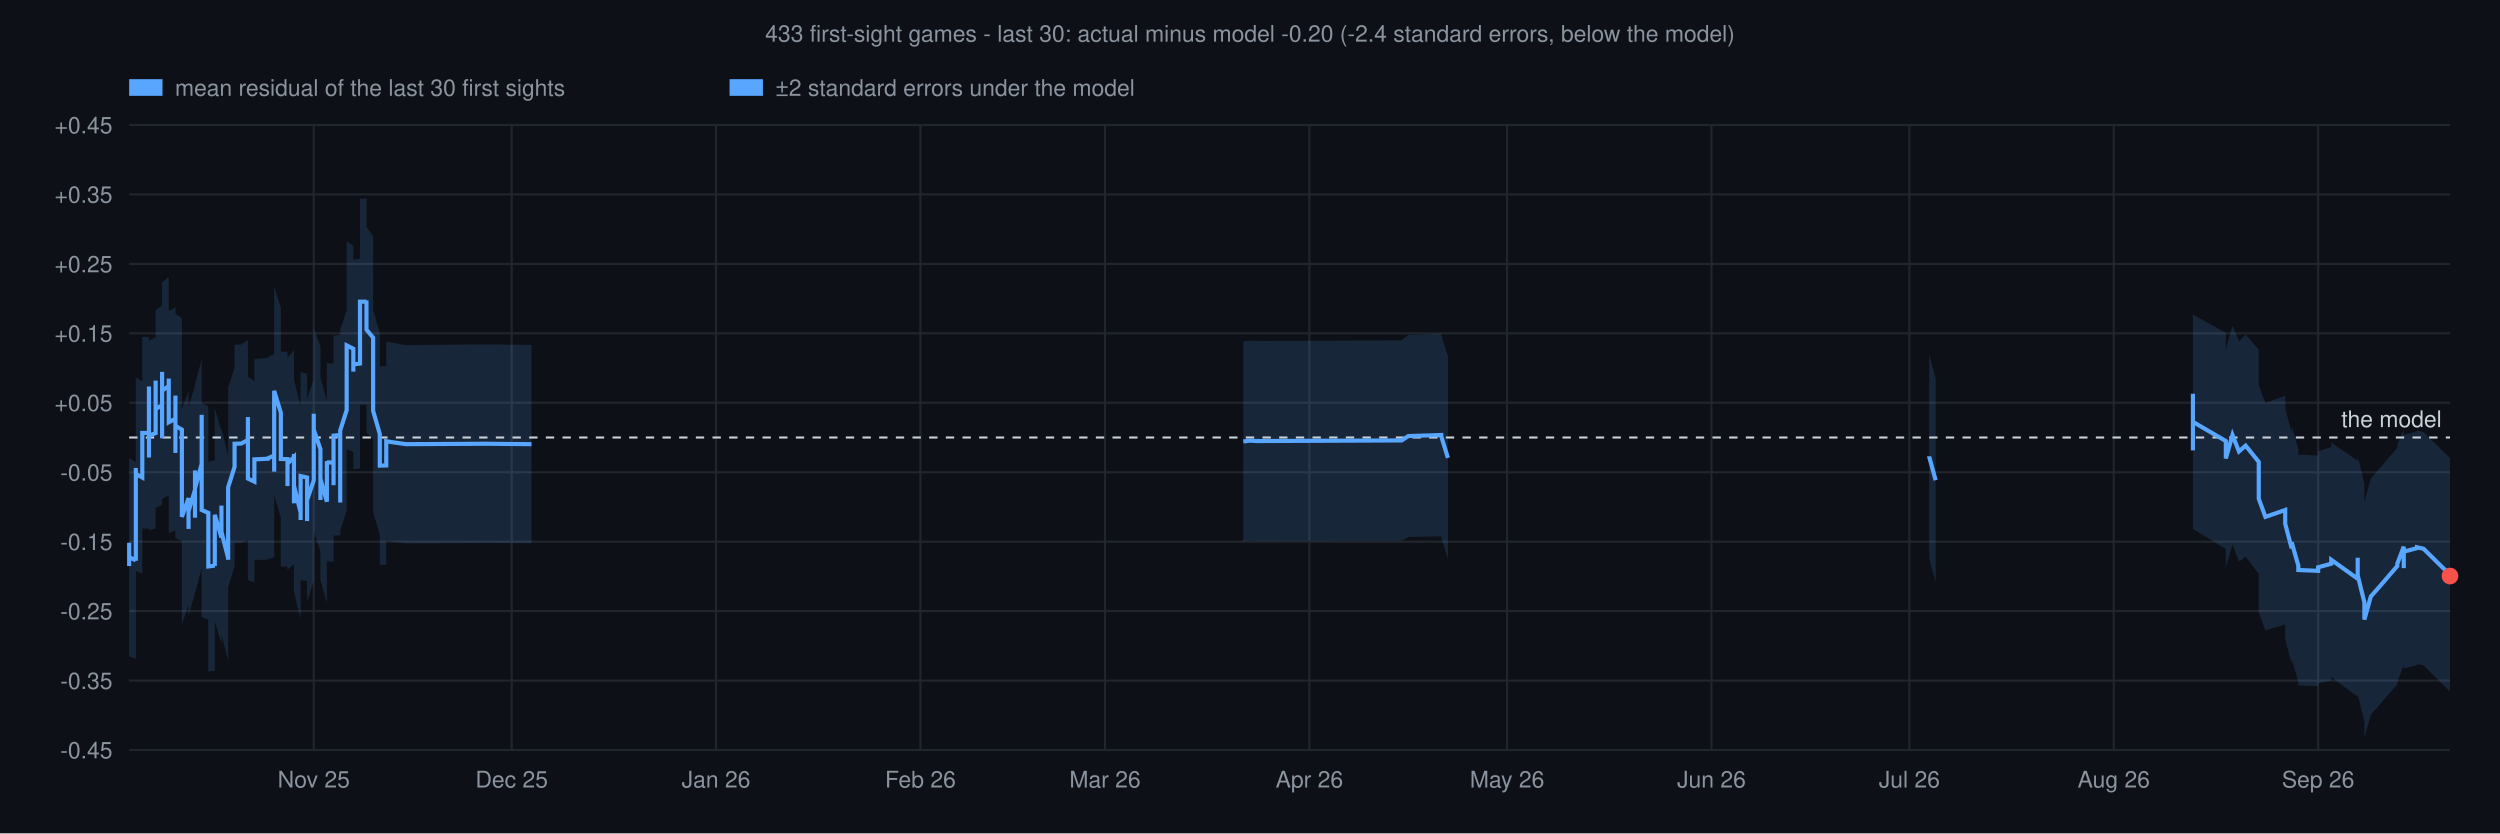
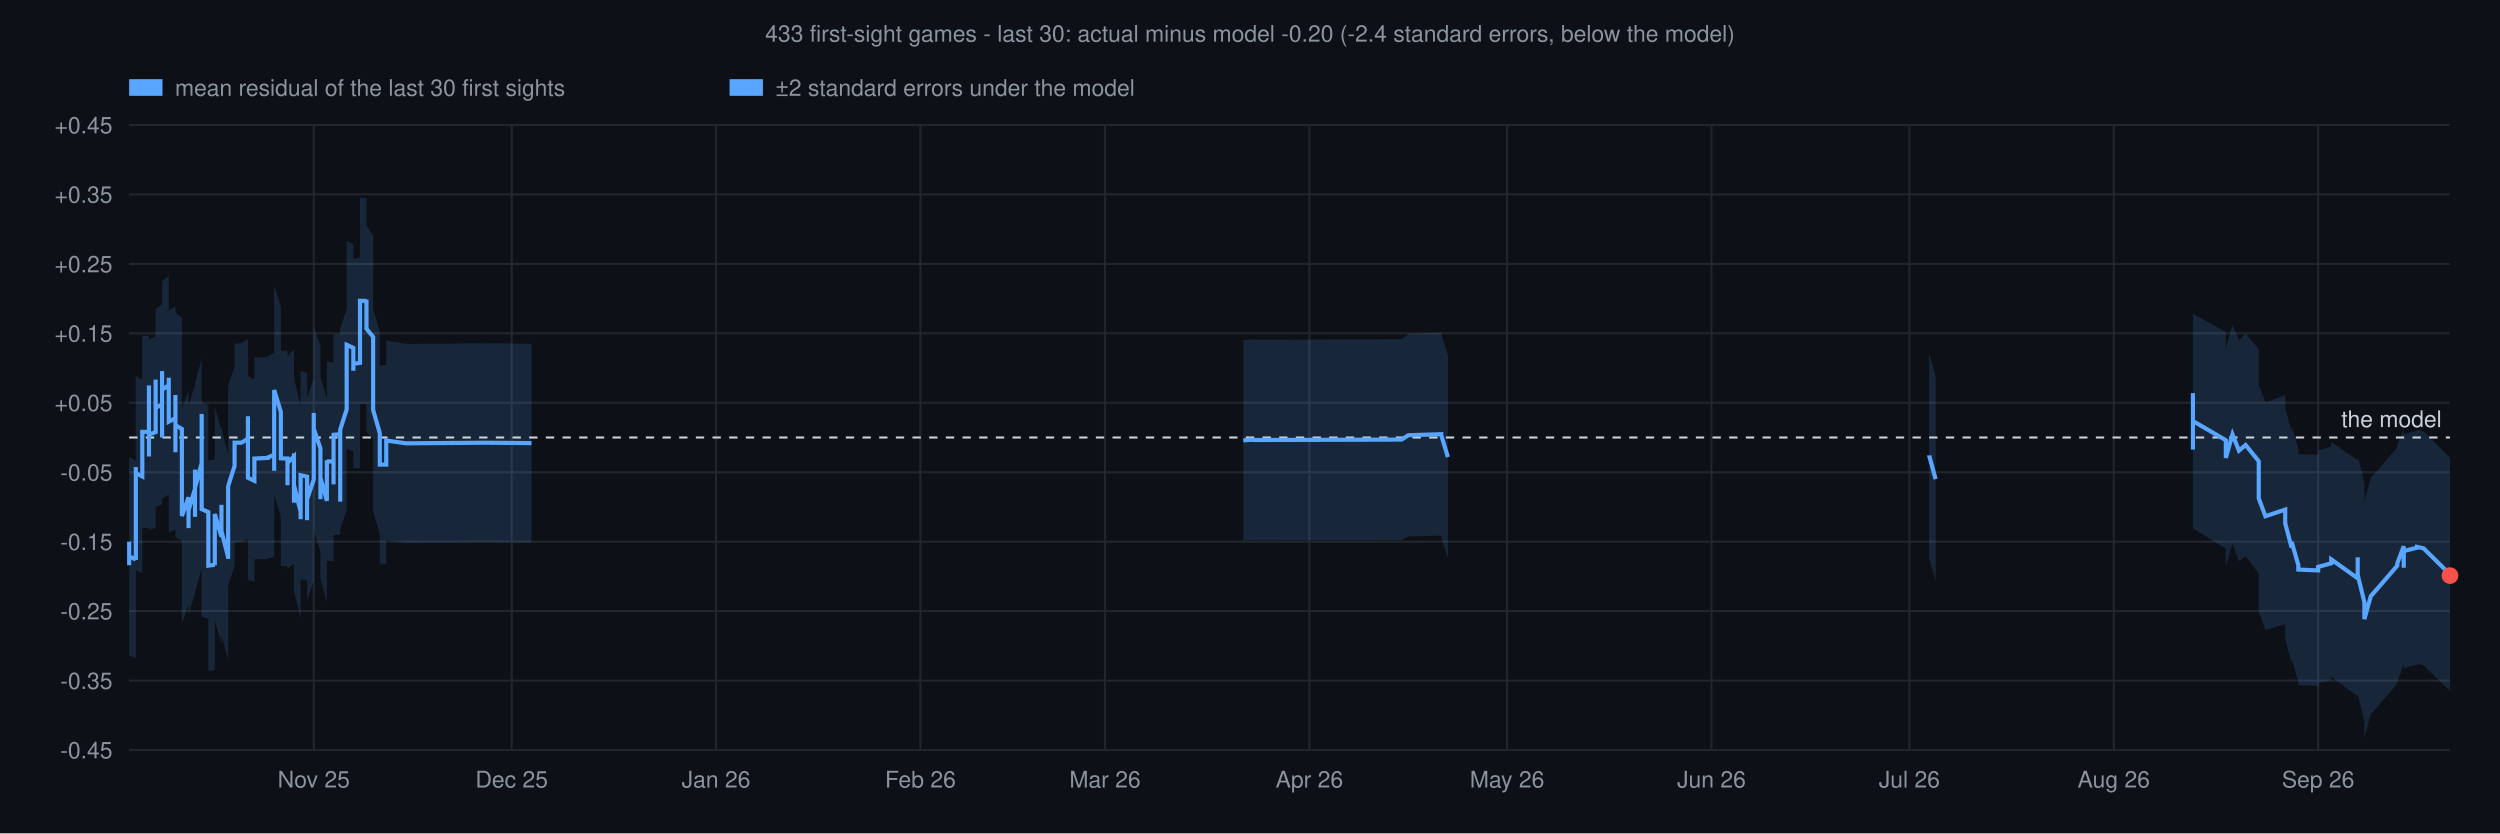
<svg xmlns="http://www.w3.org/2000/svg" viewBox="0 0 1200 400" font-family="Helvetica,sans-serif">
  <rect width="1200" height="400" fill="#0d1117" />
  <text x="600" y="20" text-anchor="middle" font-size="11" fill="#8b949e">433 first-sight games - last 30: actual minus model -0.20 (-2.4 standard errors, below the model)</text>
  <rect x="62.0" y="38" width="16" height="8" fill="#58a6ff" fill-opacity="1" />
  <text x="84.0" y="46" font-size="11" fill="#8b949e">mean residual of the last 30 first sights</text>
  <rect x="350.2" y="38" width="16" height="8" fill="#58a6ff" fill-opacity="1" />
  <text x="372.2" y="46" font-size="11" fill="#8b949e">±2 standard errors under the model</text>
  <line x1="62" y1="360.0" x2="1176" y2="360.0" stroke="#21262d" stroke-width="1" />
  <text x="54" y="364.0" text-anchor="end" font-size="11" fill="#8b949e">-0.45</text>
  <line x1="62" y1="326.7" x2="1176" y2="326.7" stroke="#21262d" stroke-width="1" />
  <text x="54" y="330.7" text-anchor="end" font-size="11" fill="#8b949e">-0.35</text>
  <line x1="62" y1="293.3" x2="1176" y2="293.3" stroke="#21262d" stroke-width="1" />
  <text x="54" y="297.3" text-anchor="end" font-size="11" fill="#8b949e">-0.25</text>
  <line x1="62" y1="260.0" x2="1176" y2="260.0" stroke="#21262d" stroke-width="1" />
  <text x="54" y="264.0" text-anchor="end" font-size="11" fill="#8b949e">-0.15</text>
  <line x1="62" y1="226.7" x2="1176" y2="226.7" stroke="#21262d" stroke-width="1" />
  <text x="54" y="230.7" text-anchor="end" font-size="11" fill="#8b949e">-0.05</text>
  <line x1="62" y1="193.3" x2="1176" y2="193.3" stroke="#21262d" stroke-width="1" />
  <text x="54" y="197.3" text-anchor="end" font-size="11" fill="#8b949e">+0.05</text>
  <line x1="62" y1="160.0" x2="1176" y2="160.0" stroke="#21262d" stroke-width="1" />
  <text x="54" y="164.0" text-anchor="end" font-size="11" fill="#8b949e">+0.15</text>
  <line x1="62" y1="126.7" x2="1176" y2="126.7" stroke="#21262d" stroke-width="1" />
  <text x="54" y="130.7" text-anchor="end" font-size="11" fill="#8b949e">+0.25</text>
  <line x1="62" y1="93.3" x2="1176" y2="93.3" stroke="#21262d" stroke-width="1" />
  <text x="54" y="97.3" text-anchor="end" font-size="11" fill="#8b949e">+0.35</text>
  <line x1="62" y1="60.0" x2="1176" y2="60.0" stroke="#21262d" stroke-width="1" />
  <text x="54" y="64.0" text-anchor="end" font-size="11" fill="#8b949e">+0.45</text>
  <line x1="150.6" y1="60" x2="150.6" y2="360" stroke="#21262d" stroke-width="1" />
  <text x="150.6" y="378" text-anchor="middle" font-size="11" fill="#8b949e">Nov 25</text>
  <line x1="245.6" y1="60" x2="245.6" y2="360" stroke="#21262d" stroke-width="1" />
  <text x="245.6" y="378" text-anchor="middle" font-size="11" fill="#8b949e">Dec 25</text>
  <line x1="343.7" y1="60" x2="343.7" y2="360" stroke="#21262d" stroke-width="1" />
  <text x="343.7" y="378" text-anchor="middle" font-size="11" fill="#8b949e">Jan 26</text>
  <line x1="441.8" y1="60" x2="441.8" y2="360" stroke="#21262d" stroke-width="1" />
  <text x="441.8" y="378" text-anchor="middle" font-size="11" fill="#8b949e">Feb 26</text>
  <line x1="530.4" y1="60" x2="530.4" y2="360" stroke="#21262d" stroke-width="1" />
  <text x="530.4" y="378" text-anchor="middle" font-size="11" fill="#8b949e">Mar 26</text>
  <line x1="628.5" y1="60" x2="628.5" y2="360" stroke="#21262d" stroke-width="1" />
  <text x="628.5" y="378" text-anchor="middle" font-size="11" fill="#8b949e">Apr 26</text>
  <line x1="723.4" y1="60" x2="723.4" y2="360" stroke="#21262d" stroke-width="1" />
  <text x="723.4" y="378" text-anchor="middle" font-size="11" fill="#8b949e">May 26</text>
  <line x1="821.5" y1="60" x2="821.5" y2="360" stroke="#21262d" stroke-width="1" />
  <text x="821.5" y="378" text-anchor="middle" font-size="11" fill="#8b949e">Jun 26</text>
  <line x1="916.5" y1="60" x2="916.5" y2="360" stroke="#21262d" stroke-width="1" />
  <text x="916.5" y="378" text-anchor="middle" font-size="11" fill="#8b949e">Jul 26</text>
  <line x1="1014.6" y1="60" x2="1014.6" y2="360" stroke="#21262d" stroke-width="1" />
  <text x="1014.6" y="378" text-anchor="middle" font-size="11" fill="#8b949e">Aug 26</text>
  <line x1="1112.7" y1="60" x2="1112.7" y2="360" stroke="#21262d" stroke-width="1" />
  <text x="1112.7" y="378" text-anchor="middle" font-size="11" fill="#8b949e">Sep 26</text>
-   <polygon points="62.0,211.1 62.0,222.4 62.0,212.5 62.0,214.4 62.0,216.2 62.0,218.3 62.0,219.8 65.2,221.8 65.2,222.1 65.2,210.7 65.2,198.7 65.2,198.1 65.2,199.8 65.2,199.0 65.2,209.3 65.2,198.3 65.2,187.5 65.2,177.4 65.2,179.7 65.2,180.0 65.2,181.1 68.3,183.1 68.3,174.7 68.3,173.9 68.3,173.8 68.3,173.9 68.3,174.1 68.3,174.0 68.3,173.5 68.3,172.8 68.3,172.7 68.3,161.8 71.5,161.8 71.5,150.3 71.5,139.5 71.5,139.6 71.5,150.0 71.5,149.2 71.5,149.1 71.5,149.7 71.5,151.2 71.5,151.5 71.5,152.1 71.5,163.5 71.5,153.0 71.5,153.5 71.5,153.3 71.5,152.9 71.5,152.6 71.5,152.4 71.5,141.2 71.5,150.5 71.5,150.3 71.5,150.5 71.5,150.5 71.5,150.6 71.5,150.9 71.5,150.8 71.5,162.0 71.5,162.5 71.5,162.3 71.5,173.7 71.5,173.7 71.5,173.9 71.5,173.7 71.5,173.7 71.5,163.5 71.5,163.6 74.7,162.0 74.7,161.5 74.7,161.5 74.7,161.5 74.7,150.0 74.7,136.7 74.7,136.1 74.7,144.7 74.7,144.5 74.7,142.4 74.7,142.8 74.7,148.2 74.7,148.1 74.7,138.3 74.7,148.9 77.8,146.7 77.8,144.6 77.8,143.3 77.8,152.5 77.8,161.1 77.8,147.5 77.8,145.2 77.8,144.3 77.8,129.9 77.8,127.5 77.8,127.0 77.8,135.6 81.0,132.9 81.0,132.2 81.0,128.7 81.0,141.0 81.0,141.8 81.0,139.4 81.0,138.4 81.0,136.1 81.0,149.5 84.2,147.5 84.2,136.4 84.2,146.8 84.2,149.1 84.2,157.4 84.2,149.7 84.2,149.1 84.2,158.6 84.2,159.3 84.2,161.6 84.2,164.0 84.2,162.9 84.2,150.6 87.3,152.8 87.3,166.2 87.3,179.7 87.3,191.3 87.3,193.7 87.3,195.9 87.3,196.4 90.5,187.9 90.5,190.5 90.5,190.0 90.5,201.8 90.5,191.0 90.5,190.2 90.5,192.5 90.5,192.1 90.5,203.3 90.5,190.7 90.5,192.6 90.5,195.4 93.6,185.2 93.6,185.1 93.6,176.3 93.6,189.0 93.6,199.1 93.6,190.4 93.6,179.3 93.6,178.6 93.6,185.4 93.6,185.3 93.6,196.9 93.6,184.6 96.8,172.6 96.8,161.2 96.8,148.7 96.8,158.3 96.8,168.8 96.8,172.1 96.8,183.3 96.8,192.2 96.8,193.4 100.0,195.0 100.0,205.9 100.0,206.6 100.0,206.5 100.0,208.1 100.0,209.6 100.0,211.2 100.0,221.6 103.1,221.0 103.1,221.3 103.1,220.3 103.1,220.8 103.1,208.9 103.1,198.2 103.1,196.1 106.3,206.9 106.3,206.6 106.3,199.2 106.3,201.6 106.3,193.0 106.3,194.5 106.3,195.7 106.3,205.9 109.5,218.8 109.5,219.8 109.5,209.3 109.5,205.7 109.5,194.7 109.5,185.8 109.5,186.0 112.6,176.5 112.6,165.8 112.6,165.5 115.8,165.4 119.0,163.2 119.0,152.9 119.0,153.0 119.0,152.4 119.0,161.5 119.0,159.9 119.0,169.8 119.0,167.4 119.0,179.5 119.0,180.9 122.1,182.8 122.1,171.9 122.1,173.0 122.1,172.3 128.5,171.9 128.5,171.6 131.6,170.0 131.6,177.1 131.6,163.2 131.6,148.0 131.6,137.6 134.8,147.8 134.8,158.7 134.8,157.9 134.8,155.8 134.8,155.8 134.8,153.5 134.8,156.7 134.8,156.7 134.8,167.7 134.8,168.8 138.0,168.9 138.0,175.9 138.0,177.5 138.0,177.1 138.0,178.1 138.0,180.2 138.0,182.4 138.0,171.8 141.1,168.1 141.1,168.4 141.1,166.3 141.1,176.4 141.1,177.7 141.1,188.3 141.1,188.8 141.1,190.3 141.1,182.1 144.3,195.2 144.3,199.0 144.3,199.3 144.3,189.2 144.3,178.5 147.4,179.5 147.4,181.8 147.4,181.1 147.4,193.8 147.4,201.2 147.4,201.3 147.4,190.4 147.4,191.4 147.4,191.5 150.6,182.2 150.6,171.2 150.6,162.7 150.6,161.6 150.6,150.5 150.6,157.6 153.8,166.5 153.8,180.9 153.8,180.6 153.8,191.3 153.8,181.3 156.9,192.3 156.9,182.4 156.9,182.4 156.9,182.3 156.9,183.0 156.9,173.6 156.9,174.0 156.9,174.3 160.1,174.5 160.1,185.3 160.1,182.7 160.1,182.1 160.1,182.4 160.1,171.8 160.1,161.2 163.3,160.7 163.3,160.4 163.3,160.7 163.3,170.9 163.3,181.9 163.3,181.8 163.3,181.0 163.3,182.9 163.3,192.8 163.3,185.6 163.3,177.4 163.3,162.5 163.3,158.3 166.4,149.0 166.4,148.4 166.4,133.7 166.4,132.7 166.4,132.7 166.4,133.0 166.4,132.9 166.4,133.3 166.4,133.2 166.4,130.3 166.4,130.2 166.4,116.0 169.6,117.9 169.6,118.1 169.6,117.8 169.6,117.9 169.6,128.9 169.6,126.8 169.6,124.7 172.8,124.2 172.8,113.5 172.8,104.8 172.8,105.4 172.8,105.8 172.8,105.5 172.8,95.4 175.9,95.3 175.9,94.6 175.9,109.0 179.1,113.4 179.1,114.5 179.1,114.8 179.1,117.7 179.1,129.3 179.1,127.9 179.1,137.2 179.1,148.8 182.3,159.9 182.3,159.6 182.3,161.8 182.3,161.7 182.3,165.0 182.3,175.7 182.3,175.8 185.4,175.8 185.4,175.4 185.4,164.0 188.6,164.6 194.9,165.7 232.9,165.3 255.1,165.6 255.1,260.7 232.9,260.6 194.9,260.8 188.6,260.0 185.4,259.6 185.4,270.9 185.4,271.1 182.3,271.1 182.3,271.0 182.3,260.1 182.3,258.0 182.3,258.0 182.3,256.6 182.3,256.7 179.1,245.7 179.1,234.3 179.1,224.2 179.1,225.0 179.1,213.6 179.1,211.6 179.1,211.4 179.1,210.8 175.9,207.5 175.9,193.9 175.9,194.3 172.8,194.3 172.8,204.8 172.8,205.0 172.8,204.7 172.8,204.4 172.8,214.0 172.8,224.9 169.6,225.2 169.6,226.6 169.6,227.9 169.6,216.9 169.6,216.8 169.6,217.0 169.6,216.9 166.4,215.7 166.4,228.8 166.4,228.9 166.4,230.7 166.4,230.8 166.4,230.6 166.4,230.6 166.4,230.5 166.4,230.5 166.4,231.0 166.4,244.6 166.4,244.9 163.3,254.8 163.3,258.0 163.3,271.8 163.3,281.3 163.3,289.6 163.3,279.2 163.3,278.0 163.3,278.4 163.3,278.5 163.3,267.5 163.3,256.8 163.3,256.7 163.3,256.9 160.1,257.1 160.1,268.0 160.1,278.8 160.1,278.6 160.1,278.9 160.1,280.5 160.1,269.6 156.9,269.5 156.9,269.3 156.9,269.1 156.9,279.2 156.9,278.8 156.9,278.8 156.9,278.8 156.9,289.3 153.8,278.2 153.8,288.7 153.8,277.9 153.8,278.1 153.8,264.7 150.6,254.9 150.6,246.6 150.6,257.7 150.6,258.4 150.6,267.9 150.6,279.0 147.4,288.6 147.4,288.6 147.4,288.0 147.4,298.9 147.4,298.9 147.4,292.2 147.4,280.0 147.4,280.4 147.4,278.9 144.3,278.4 144.3,289.3 144.3,299.8 144.3,299.7 144.3,296.8 141.1,284.1 141.1,292.9 141.1,292.0 141.1,291.7 141.1,281.0 141.1,280.2 141.1,269.6 141.1,271.0 141.1,270.8 138.0,273.4 138.0,284.2 138.0,282.8 138.0,281.5 138.0,280.9 138.0,281.2 138.0,280.1 138.0,272.0 134.8,271.9 134.8,271.1 134.8,260.1 134.8,260.1 134.8,256.0 134.8,257.5 134.8,257.5 134.8,258.9 134.8,259.3 134.8,248.3 131.6,237.7 131.6,248.4 131.6,262.5 131.6,275.7 131.6,267.5 128.5,268.4 128.5,268.6 122.1,268.8 122.1,269.2 122.1,268.6 122.1,279.6 119.0,278.4 119.0,277.6 119.0,265.9 119.0,267.3 119.0,257.0 119.0,258.0 119.0,248.1 119.0,248.5 119.0,248.5 119.0,259.1 115.8,260.5 112.6,260.5 112.6,260.7 112.6,271.6 109.5,281.8 109.5,281.7 109.5,291.4 109.5,302.5 109.5,306.8 109.5,317.6 109.5,316.9 106.3,304.7 106.3,294.1 106.3,293.4 106.3,292.5 106.3,302.1 106.3,300.5 106.3,308.9 106.3,309.0 103.1,298.1 103.1,299.4 103.1,310.3 103.1,321.9 103.1,321.6 103.1,322.2 103.1,322.0 100.0,322.3 100.0,311.7 100.0,310.7 100.0,309.8 100.0,308.7 100.0,308.8 100.0,308.4 100.0,297.4 96.8,296.2 96.8,295.5 96.8,285.7 96.8,274.6 96.8,270.4 96.8,259.7 96.8,249.5 96.8,261.5 96.8,272.8 93.6,284.5 93.6,296.3 93.6,284.8 93.6,284.9 93.6,276.9 93.6,277.2 93.6,288.4 93.6,297.9 93.6,287.4 93.6,275.3 93.6,284.8 93.6,284.9 90.5,295.4 90.5,293.7 90.5,292.4 90.5,304.5 90.5,293.3 90.5,293.5 90.5,292.1 90.5,292.5 90.5,303.5 90.5,291.7 90.5,292.0 90.5,290.3 87.3,299.7 87.3,299.4 87.3,298.0 87.3,296.4 87.3,285.0 87.3,272.3 87.3,259.6 84.2,258.2 84.2,270.1 84.2,270.9 84.2,269.3 84.2,267.9 84.2,267.5 84.2,257.5 84.2,257.8 84.2,264.8 84.2,255.5 84.2,254.0 84.2,243.4 84.2,254.5 81.0,255.9 81.0,243.3 81.0,244.8 81.0,245.4 81.0,247.0 81.0,246.5 81.0,234.7 81.0,237.3 81.0,237.7 77.8,239.5 77.8,230.0 77.8,230.3 77.8,231.8 77.8,245.0 77.8,245.6 77.8,247.0 77.8,259.8 77.8,250.3 77.8,240.3 77.8,241.0 77.8,242.3 74.7,243.7 74.7,232.9 74.7,243.2 74.7,243.2 74.7,237.7 74.7,237.5 74.7,238.8 74.7,238.9 74.7,229.3 74.7,229.6 74.7,242.1 74.7,253.4 74.7,253.4 74.7,253.4 74.7,253.7 71.5,254.6 71.5,254.6 71.5,265.1 71.5,265.1 71.5,265.3 71.5,265.1 71.5,265.1 71.5,253.9 71.5,254.0 71.5,253.7 71.5,242.6 71.5,242.6 71.5,242.4 71.5,242.4 71.5,242.4 71.5,242.3 71.5,242.4 71.5,232.4 71.5,243.6 71.5,243.7 71.5,243.9 71.5,244.0 71.5,244.1 71.5,243.9 71.5,254.7 71.5,243.4 71.5,243.1 71.5,242.9 71.5,242.1 71.5,241.8 71.5,241.8 71.5,242.2 71.5,231.5 71.5,231.5 71.5,242.4 71.5,253.7 68.3,253.7 68.3,264.8 68.3,264.8 68.3,265.2 68.3,265.4 68.3,265.5 68.3,265.3 68.3,265.3 68.3,265.4 68.3,265.8 68.3,275.3 65.2,274.0 65.2,273.4 65.2,273.2 65.2,271.9 65.2,282.4 65.2,293.4 65.2,304.4 65.2,293.8 65.2,294.2 65.2,293.1 65.2,293.5 65.2,305.1 65.2,316.3 65.2,316.2 62.0,315.0 62.0,314.1 62.0,312.8 62.0,311.7 62.0,310.6 62.0,321.0 62.0,309.8" fill="#58a6ff" fill-opacity="0.15" />
-   <polygon points="596.8,163.9 600.0,163.5 603.2,163.7 672.8,163.4 676.0,160.8 691.8,160.2 691.8,160.4 691.8,160.9 695.0,171.1 695.0,268.5 691.8,257.8 691.8,257.6 691.8,257.4 676.0,257.8 672.8,259.5 603.2,259.7 600.0,259.5 596.8,259.8" fill="#58a6ff" fill-opacity="0.15" />
-   <polygon points="926.0,170.1 926.0,170.3 929.1,181.7 929.1,279.3 926.0,268.0 926.0,267.9" fill="#58a6ff" fill-opacity="0.15" />
-   <polygon points="1052.6,166.9 1052.6,163.8 1052.6,163.0 1052.6,153.4 1052.6,138.2 1052.6,140.3 1052.6,151.0 1068.4,159.8 1068.4,167.8 1071.6,156.4 1074.7,163.8 1077.9,160.6 1084.2,168.0 1084.2,176.0 1084.2,185.1 1087.4,193.5 1096.9,189.9 1096.9,196.0 1100.0,207.9 1100.0,207.5 1100.0,204.5 1103.2,215.7 1103.2,218.2 1112.7,218.7 1112.7,216.6 1119.0,214.6 1119.0,212.4 1131.7,221.2 1131.7,218.8 1131.7,210.3 1131.7,212.5 1131.7,213.7 1131.7,212.9 1131.7,219.0 1134.9,232.1 1134.9,240.8 1138.0,229.7 1141.2,226.0 1150.7,215.0 1150.7,213.8 1153.8,205.9 1153.8,216.2 1153.8,208.7 1160.2,207.0 1160.2,206.6 1163.3,207.4 1176.0,219.9 1176.0,222.8 1176.0,220.3 1176.0,332.7 1176.0,334.5 1176.0,331.9 1163.3,319.4 1160.2,318.7 1160.2,319.2 1153.8,320.8 1153.8,329.2 1153.8,318.9 1150.7,327.5 1150.7,328.4 1141.2,339.4 1138.0,343.0 1134.9,354.1 1134.9,346.2 1131.7,333.4 1131.7,327.4 1131.7,328.0 1131.7,326.9 1131.7,325.1 1131.7,332.8 1131.7,334.4 1119.0,325.0 1119.0,326.6 1112.7,328.0 1112.7,329.3 1103.2,329.0 1103.2,327.3 1100.0,316.1 1100.0,318.3 1100.0,318.5 1096.9,306.9 1096.9,299.7 1087.4,302.6 1084.2,293.8 1084.2,284.3 1084.2,275.5 1077.9,267.2 1074.7,269.6 1071.6,261.2 1068.4,272.5 1068.4,263.5 1052.6,253.9 1052.6,243.0 1052.6,239.9 1052.6,254.0 1052.6,262.5 1052.6,263.0 1052.6,265.5" fill="#58a6ff" fill-opacity="0.15" />
+   <polygon points="62.0,210.6 62.0,221.9 62.0,212.0 62.0,213.8 62.0,215.6 62.0,217.7 62.0,219.2 65.2,221.3 65.2,221.5 65.2,210.1 65.2,198.2 65.2,197.5 65.2,199.2 65.2,198.5 65.2,208.7 65.2,197.7 65.2,186.9 65.2,176.8 65.2,179.1 65.2,179.4 65.2,180.5 68.3,182.5 68.3,174.1 68.3,173.3 68.3,173.2 68.3,173.3 68.3,173.5 68.3,173.4 68.3,172.9 68.3,172.2 68.3,172.1 68.3,161.2 71.5,161.2 71.5,149.7 71.5,138.9 71.5,139.0 71.5,149.3 71.5,148.6 71.5,148.5 71.5,149.1 71.5,150.6 71.5,150.9 71.5,151.5 71.5,162.9 71.5,152.4 71.5,152.9 71.5,152.7 71.5,152.3 71.5,152.0 71.5,151.8 71.5,140.6 71.5,149.9 71.5,149.7 71.5,149.9 71.5,149.9 71.5,150.0 71.5,150.3 71.5,150.2 71.5,161.4 71.5,161.8 71.5,161.7 71.5,173.1 71.5,173.1 71.5,173.3 71.5,173.1 71.5,173.1 71.5,162.9 71.5,163.0 74.7,161.4 74.7,160.9 74.7,160.9 74.7,160.9 74.7,149.4 74.7,136.1 74.7,135.5 74.7,144.1 74.7,143.9 74.7,141.9 74.7,142.2 74.7,147.6 74.7,147.6 74.7,137.7 74.7,148.3 77.8,146.2 77.8,144.0 77.8,142.8 77.8,151.9 77.8,160.5 77.8,146.9 77.8,144.7 77.8,143.8 77.8,129.4 77.8,127.0 77.8,126.5 77.8,135.1 81.0,132.4 81.0,131.7 81.0,128.3 81.0,140.6 81.0,141.4 81.0,139.0 81.0,137.9 81.0,135.7 81.0,149.1 84.2,147.1 84.2,136.0 84.2,146.3 84.2,148.6 84.2,157.0 84.2,149.3 84.2,148.7 84.2,158.3 84.2,158.9 84.2,161.2 84.2,163.5 84.2,162.5 84.2,150.2 87.3,152.4 87.3,165.8 87.3,179.3 87.3,190.9 87.3,193.2 87.3,195.4 87.3,196.0 90.5,187.4 90.5,190.0 90.5,189.5 90.5,201.3 90.5,190.6 90.5,189.7 90.5,192.0 90.5,191.6 90.5,202.8 90.5,190.2 90.5,192.1 90.5,194.8 93.6,184.7 93.6,184.6 93.6,175.8 93.6,188.5 93.6,198.6 93.6,189.9 93.6,178.8 93.6,178.1 93.6,184.9 93.6,184.8 93.6,196.4 93.6,184.1 96.8,172.1 96.8,160.7 96.8,148.2 96.8,157.8 96.8,168.3 96.8,171.7 96.8,182.8 96.8,191.7 96.8,192.9 100.0,194.5 100.0,205.4 100.0,206.1 100.0,206.0 100.0,207.7 100.0,209.1 100.0,210.7 100.0,221.1 103.1,220.5 103.1,220.8 103.1,219.8 103.1,220.3 103.1,208.4 103.1,197.7 103.1,195.6 106.3,206.4 106.3,206.1 106.3,198.7 106.3,201.1 106.3,192.4 106.3,193.9 106.3,195.1 106.3,205.4 109.5,218.2 109.5,219.3 109.5,208.8 109.5,205.2 109.5,194.1 109.5,185.2 109.5,185.4 112.6,175.9 112.6,165.2 112.6,164.9 115.8,164.8 119.0,162.6 119.0,152.3 119.0,152.5 119.0,151.8 119.0,160.9 119.0,159.4 119.0,169.2 119.0,166.9 119.0,179.0 119.0,180.4 122.1,182.2 122.1,171.3 122.1,172.5 122.1,171.7 128.5,171.3 128.5,171.0 131.6,169.4 131.6,176.6 131.6,162.7 131.6,147.5 131.6,137.1 134.8,147.3 134.8,158.3 134.8,157.4 134.8,155.3 134.8,155.3 134.8,153.0 134.8,156.2 134.8,156.3 134.8,167.2 134.8,168.3 138.0,168.4 138.0,175.5 138.0,177.1 138.0,176.7 138.0,177.6 138.0,179.7 138.0,181.9 138.0,171.3 141.1,167.6 141.1,168.0 141.1,165.8 141.1,176.0 141.1,177.3 141.1,187.8 141.1,188.4 141.1,189.8 141.1,181.7 144.3,194.7 144.3,198.5 144.3,198.8 144.3,188.7 144.3,178.0 147.4,179.0 147.4,181.3 147.4,180.6 147.4,193.3 147.4,200.7 147.4,200.7 147.4,189.9 147.4,190.9 147.4,190.9 150.6,181.7 150.6,170.7 150.6,162.2 150.6,161.0 150.6,150.0 150.6,157.1 153.8,166.0 153.8,180.4 153.8,180.1 153.8,190.8 153.8,180.7 156.9,191.8 156.9,181.9 156.9,181.8 156.9,181.7 156.9,182.5 156.9,173.0 156.9,173.4 156.9,173.7 160.1,174.0 160.1,184.8 160.1,182.1 160.1,181.6 160.1,181.8 160.1,171.3 160.1,160.6 163.3,160.2 163.3,159.8 163.3,160.1 163.3,170.4 163.3,181.4 163.3,181.2 163.3,180.5 163.3,182.4 163.3,192.3 163.3,185.1 163.3,176.8 163.3,162.0 163.3,157.8 166.4,148.4 166.4,147.9 166.4,133.2 166.4,132.2 166.4,132.2 166.4,132.5 166.4,132.4 166.4,132.7 166.4,132.7 166.4,129.8 166.4,129.6 166.4,115.5 169.6,117.4 169.6,117.6 169.6,117.3 169.6,117.4 169.6,128.4 169.6,126.3 169.6,124.2 172.8,123.7 172.8,113.0 172.8,104.3 172.8,104.9 172.8,105.3 172.8,105.0 172.8,94.9 175.9,94.9 175.9,94.1 175.9,108.4 179.1,112.9 179.1,113.9 179.1,114.2 179.1,117.2 179.1,128.7 179.1,127.3 179.1,136.7 179.1,148.3 182.3,159.3 182.3,159.1 182.3,161.3 182.3,161.1 182.3,164.4 182.3,175.1 182.3,175.3 185.4,175.2 185.4,174.8 185.4,163.4 188.6,164.0 194.9,165.1 232.9,164.8 255.1,165.0 255.1,260.4 232.9,260.3 194.9,260.5 188.6,259.7 185.4,259.3 185.4,270.5 185.4,270.8 182.3,270.8 182.3,270.7 182.3,259.8 182.3,257.7 182.3,257.7 182.3,256.3 182.3,256.4 179.1,245.4 179.1,234.0 179.1,223.9 179.1,224.7 179.1,213.3 179.1,211.3 179.1,211.1 179.1,210.5 175.9,207.2 175.9,193.6 175.9,194.0 172.8,194.0 172.8,204.5 172.8,204.7 172.8,204.5 172.8,204.1 172.8,213.8 172.8,224.6 169.6,224.9 169.6,226.3 169.6,227.6 169.6,216.6 169.6,216.6 169.6,216.7 169.6,216.6 166.4,215.4 166.4,228.6 166.4,228.6 166.4,230.4 166.4,230.5 166.4,230.3 166.4,230.4 166.4,230.2 166.4,230.2 166.4,230.8 166.4,244.3 166.4,244.6 163.3,254.5 163.3,257.7 163.3,271.5 163.3,280.9 163.3,289.3 163.3,278.9 163.3,277.7 163.3,278.1 163.3,278.2 163.3,267.2 163.3,256.5 163.3,256.4 163.3,256.6 160.1,256.8 160.1,267.7 160.1,278.5 160.1,278.3 160.1,278.6 160.1,280.2 160.1,269.3 156.9,269.2 156.9,269.0 156.9,268.8 156.9,278.9 156.9,278.5 156.9,278.5 156.9,278.5 156.9,289.0 153.8,277.9 153.8,288.4 153.8,277.6 153.8,277.8 153.8,264.4 150.6,254.6 150.6,246.3 150.6,257.4 150.6,258.1 150.6,267.6 150.6,278.7 147.4,288.3 147.4,288.3 147.4,287.7 147.4,298.6 147.4,298.6 147.4,291.9 147.4,279.7 147.4,280.1 147.4,278.6 144.3,278.1 144.3,289.0 144.3,299.5 144.3,299.4 144.3,296.5 141.1,283.8 141.1,292.7 141.1,291.8 141.1,291.5 141.1,280.7 141.1,279.9 141.1,269.4 141.1,270.7 141.1,270.5 138.0,273.1 138.0,284.0 138.0,282.6 138.0,281.2 138.0,280.6 138.0,280.9 138.0,279.9 138.0,271.7 134.8,271.6 134.8,270.9 134.8,259.9 134.8,259.8 134.8,255.8 134.8,257.2 134.8,257.2 134.8,258.6 134.8,259.0 134.8,248.0 131.6,237.4 131.6,248.2 131.6,262.2 131.6,275.4 131.6,267.2 128.5,268.1 128.5,268.3 122.1,268.5 122.1,268.9 122.1,268.3 122.1,279.3 119.0,278.1 119.0,277.3 119.0,265.6 119.0,267.0 119.0,256.7 119.0,257.7 119.0,247.8 119.0,248.2 119.0,248.1 119.0,258.8 115.8,260.2 112.6,260.2 112.6,260.4 112.6,271.3 109.5,281.4 109.5,281.3 109.5,291.1 109.5,302.2 109.5,306.5 109.5,317.3 109.5,316.6 106.3,304.4 106.3,293.8 106.3,293.1 106.3,292.2 106.3,301.8 106.3,300.2 106.3,308.6 106.3,308.7 103.1,297.8 103.1,299.1 103.1,310.0 103.1,321.6 103.1,321.3 103.1,321.9 103.1,321.7 100.0,322.0 100.0,311.4 100.0,310.4 100.0,309.5 100.0,308.4 100.0,308.5 100.0,308.1 100.0,297.1 96.8,295.9 96.8,295.2 96.8,285.5 96.8,274.3 96.8,270.1 96.8,259.4 96.8,249.2 96.8,261.2 96.8,272.5 93.6,284.2 93.6,296.0 93.6,284.5 93.6,284.6 93.6,276.6 93.6,276.9 93.6,288.1 93.6,297.6 93.6,287.1 93.6,275.0 93.6,284.5 93.6,284.6 90.5,295.1 90.5,293.4 90.5,292.1 90.5,304.2 90.5,293.0 90.5,293.2 90.5,291.8 90.5,292.2 90.5,303.2 90.5,291.4 90.5,291.8 90.5,290.0 87.3,299.5 87.3,299.2 87.3,297.7 87.3,296.1 87.3,284.7 87.3,272.0 87.3,259.3 84.2,257.9 84.2,269.9 84.2,270.6 84.2,269.1 84.2,267.6 84.2,267.2 84.2,257.2 84.2,257.6 84.2,264.5 84.2,255.2 84.2,253.8 84.2,243.1 84.2,254.2 81.0,255.6 81.0,243.0 81.0,244.5 81.0,245.2 81.0,246.7 81.0,246.3 81.0,234.4 81.0,237.0 81.0,237.4 77.8,239.2 77.8,229.7 77.8,230.0 77.8,231.5 77.8,244.7 77.8,245.3 77.8,246.7 77.8,259.5 77.8,249.9 77.8,240.0 77.8,240.7 77.8,242.0 74.7,243.4 74.7,232.6 74.7,242.9 74.7,242.9 74.7,237.4 74.7,237.2 74.7,238.5 74.7,238.6 74.7,229.0 74.7,229.3 74.7,241.8 74.7,253.1 74.7,253.1 74.7,253.1 74.7,253.4 71.5,254.3 71.5,254.2 71.5,264.8 71.5,264.8 71.5,264.9 71.5,264.8 71.5,264.8 71.5,253.6 71.5,253.7 71.5,253.4 71.5,242.3 71.5,242.3 71.5,242.1 71.5,242.1 71.5,242.1 71.5,242.0 71.5,242.1 71.5,232.1 71.5,243.3 71.5,243.4 71.5,243.5 71.5,243.7 71.5,243.8 71.5,243.6 71.5,254.3 71.5,243.1 71.5,242.8 71.5,242.6 71.5,241.8 71.5,241.4 71.5,241.5 71.5,241.9 71.5,231.2 71.5,231.2 71.5,242.1 71.5,253.4 68.3,253.4 68.3,264.5 68.3,264.5 68.3,264.8 68.3,265.1 68.3,265.2 68.3,265.0 68.3,265.0 68.3,265.0 68.3,265.5 68.3,275.0 65.2,273.7 65.2,273.1 65.2,272.9 65.2,271.6 65.2,282.1 65.2,293.0 65.2,304.1 65.2,293.5 65.2,293.8 65.2,292.8 65.2,293.1 65.2,304.8 65.2,316.0 65.2,315.9 62.0,314.7 62.0,313.8 62.0,312.5 62.0,311.4 62.0,310.3 62.0,320.7 62.0,309.5" fill="#58a6ff" fill-opacity="0.15" />
+   <polygon points="596.8,163.4 600.0,162.9 603.2,163.1 672.8,162.8 676.0,160.3 691.8,159.6 691.8,159.8 691.8,160.3 695.0,170.6 695.0,268.1 691.8,257.5 691.8,257.2 691.8,257.1 676.0,257.5 672.8,259.2 603.2,259.3 600.0,259.2 596.8,259.5" fill="#58a6ff" fill-opacity="0.15" />
+   <polygon points="926.0,169.5 926.0,169.8 929.1,181.1 929.1,278.9 926.0,267.7 926.0,267.6" fill="#58a6ff" fill-opacity="0.15" />
+   <polygon points="1052.6,166.4 1052.6,163.3 1052.6,162.5 1052.6,152.9 1052.6,137.7 1052.6,139.9 1052.6,150.6 1068.4,159.4 1068.4,167.4 1071.6,156.0 1074.7,163.4 1077.9,160.2 1084.2,167.6 1084.2,175.7 1084.2,184.8 1087.4,193.2 1096.9,189.6 1096.9,195.8 1100.0,207.6 1100.0,207.3 1100.0,204.2 1103.2,215.4 1103.2,218.0 1112.7,218.4 1112.7,216.3 1119.0,214.3 1119.0,212.1 1131.7,221.0 1131.7,218.6 1131.7,210.1 1131.7,212.3 1131.7,213.5 1131.7,212.7 1131.7,218.8 1134.9,231.9 1134.9,240.5 1138.0,229.4 1141.2,225.8 1150.7,214.8 1150.7,213.6 1153.8,205.7 1153.8,216.0 1153.8,208.4 1160.2,206.8 1160.2,206.4 1163.3,207.1 1176.0,219.7 1176.0,222.5 1176.0,220.0 1176.0,332.5 1176.0,334.3 1176.0,331.7 1163.3,319.3 1160.2,318.6 1160.2,319.0 1153.8,320.7 1153.8,329.0 1153.8,318.7 1150.7,327.3 1150.7,328.2 1141.2,339.2 1138.0,342.8 1134.9,353.9 1134.9,346.0 1131.7,333.3 1131.7,327.2 1131.7,327.9 1131.7,326.7 1131.7,324.9 1131.7,332.6 1131.7,334.2 1119.0,324.8 1119.0,326.5 1112.7,327.8 1112.7,329.2 1103.2,328.9 1103.2,327.2 1100.0,316.0 1100.0,318.1 1100.0,318.3 1096.9,306.7 1096.9,299.5 1087.4,302.4 1084.2,293.5 1084.2,284.1 1084.2,275.2 1077.9,267.0 1074.7,269.3 1071.6,260.9 1068.4,272.2 1068.4,263.3 1052.6,253.6 1052.6,242.8 1052.6,239.6 1052.6,253.7 1052.6,262.2 1052.6,262.7 1052.6,265.2" fill="#58a6ff" fill-opacity="0.15" />
  <line x1="62" y1="210.0" x2="1176" y2="210.0" stroke="#c9d1d9" stroke-width="1" stroke-dasharray="4 4" />
  <text x="1172" y="205.0" text-anchor="end" font-size="11" fill="#c9d1d9">the model</text>
-   <polyline points="62.0,260.5 62.0,271.7 62.0,261.6 62.0,263.0 62.0,264.5 62.0,266.2 62.0,267.4 65.2,269.0 65.2,269.2 65.2,257.9 65.2,246.1 65.2,245.6 65.2,247.0 65.2,246.4 65.2,256.9 65.2,245.8 65.2,235.0 65.2,224.6 65.2,226.4 65.2,226.7 65.2,227.5 68.3,229.2 68.3,220.2 68.3,219.6 68.3,219.5 68.3,219.6 68.3,219.8 68.3,219.7 68.3,219.3 68.3,218.8 68.3,218.8 68.3,207.8 71.5,207.8 71.5,196.4 71.5,185.5 71.5,185.5 71.5,196.1 71.5,195.5 71.5,195.4 71.5,195.9 71.5,197.1 71.5,197.3 71.5,197.8 71.5,209.1 71.5,198.4 71.5,198.8 71.5,198.7 71.5,198.4 71.5,198.1 71.5,198.0 71.5,186.8 71.5,196.5 71.5,196.3 71.5,196.5 71.5,196.4 71.5,196.5 71.5,196.8 71.5,196.7 71.5,207.9 71.5,208.2 71.5,208.1 71.5,219.4 71.5,219.4 71.5,219.6 71.5,219.4 71.5,219.4 71.5,209.1 71.5,209.1 74.7,207.9 74.7,207.4 74.7,207.5 74.7,207.4 74.7,196.1 74.7,183.1 74.7,182.7 74.7,191.8 74.7,191.6 74.7,190.0 74.7,190.3 74.7,195.7 74.7,195.7 74.7,185.6 74.7,196.3 77.8,194.5 77.8,192.8 77.8,191.8 77.8,201.4 77.8,210.4 77.8,197.2 77.8,195.4 77.8,194.6 77.8,180.9 77.8,178.9 77.8,178.5 77.8,187.5 81.0,185.3 81.0,184.7 81.0,181.7 81.0,193.8 81.0,194.4 81.0,192.4 81.0,191.6 81.0,189.7 81.0,202.7 84.2,201.0 84.2,189.9 84.2,200.4 84.2,202.3 84.2,211.1 84.2,203.8 84.2,203.3 84.2,213.1 84.2,213.6 84.2,215.5 84.2,217.4 84.2,216.5 84.2,204.4 87.3,206.2 87.3,219.2 87.3,232.3 87.3,243.8 87.3,245.8 87.3,247.7 87.3,248.1 90.5,239.1 90.5,241.3 90.5,240.8 90.5,252.6 90.5,241.8 90.5,241.1 90.5,243.0 90.5,242.7 90.5,253.9 90.5,241.6 90.5,243.2 90.5,245.4 93.6,235.1 93.6,235.0 93.6,225.8 93.6,238.2 93.6,248.5 93.6,239.4 93.6,228.3 93.6,227.7 93.6,235.1 93.6,235.1 93.6,246.6 93.6,234.5 96.8,222.7 96.8,211.4 96.8,199.1 96.8,209.0 96.8,219.6 96.8,223.4 96.8,234.5 96.8,243.8 96.8,244.8 100.0,246.2 100.0,257.2 100.0,257.7 100.0,257.6 100.0,258.9 100.0,260.2 100.0,261.4 100.0,271.9 103.1,271.5 103.1,271.7 103.1,271.0 103.1,271.3 103.1,259.6 103.1,248.8 103.1,247.1 106.3,258.0 106.3,257.7 106.3,249.8 106.3,251.9 106.3,242.7 106.3,243.9 106.3,244.9 106.3,255.3 109.5,267.8 109.5,268.7 109.5,258.1 109.5,254.1 109.5,243.0 109.5,233.7 109.5,233.9 112.6,224.1 112.6,213.3 112.6,213.0 115.8,212.9 119.0,211.2 119.0,200.7 119.0,200.8 119.0,200.2 119.0,209.7 119.0,208.5 119.0,218.6 119.0,216.7 119.0,228.6 119.0,229.7 122.1,231.2 122.1,220.3 122.1,221.1 122.1,220.5 128.5,220.2 128.5,220.0 131.6,218.7 131.6,226.4 131.6,212.9 131.6,198.2 131.6,187.6 134.8,198.1 134.8,209.0 134.8,208.4 134.8,206.6 134.8,206.6 134.8,204.8 134.8,208.4 134.8,208.4 134.8,219.4 134.8,220.3 138.0,220.4 138.0,228.0 138.0,229.4 138.0,229.0 138.0,229.8 138.0,231.5 138.0,233.3 138.0,222.6 141.1,219.4 141.1,219.7 141.1,217.9 141.1,228.3 141.1,229.3 141.1,240.0 141.1,240.4 141.1,241.6 141.1,233.1 144.3,246.0 144.3,249.3 144.3,249.6 144.3,239.2 144.3,228.5 147.4,229.2 147.4,231.1 147.4,230.6 147.4,243.0 147.4,250.1 147.4,250.1 147.4,239.2 147.4,240.0 147.4,240.0 150.6,230.6 150.6,219.6 150.6,210.6 150.6,209.6 150.6,198.6 150.6,206.2 153.8,215.6 153.8,229.5 153.8,229.3 153.8,240.0 153.8,229.8 156.9,240.8 156.9,230.6 156.9,230.6 156.9,230.5 156.9,231.1 156.9,221.3 156.9,221.6 156.9,221.9 160.1,222.1 160.1,232.9 160.1,230.8 160.1,230.4 160.1,230.6 160.1,219.9 160.1,209.1 163.3,208.8 163.3,208.5 163.3,208.8 163.3,219.2 163.3,230.2 163.3,230.1 163.3,229.5 163.3,231.1 163.3,241.2 163.3,233.4 163.3,224.6 163.3,210.3 163.3,206.6 166.4,196.9 166.4,196.5 166.4,182.4 166.4,181.6 166.4,181.6 166.4,181.8 166.4,181.7 166.4,182.0 166.4,182.0 166.4,179.6 166.4,179.5 166.4,165.8 169.6,167.4 169.6,167.6 169.6,167.3 169.6,167.4 169.6,178.4 169.6,176.7 169.6,174.9 172.8,174.5 172.8,163.8 172.8,154.6 172.8,155.0 172.8,155.4 172.8,155.1 172.8,144.8 175.9,144.8 175.9,144.2 175.9,158.2 179.1,162.1 179.1,162.9 179.1,163.2 179.1,165.7 179.1,177.1 179.1,176.0 179.1,185.7 179.1,197.2 182.3,208.3 182.3,208.1 182.3,209.9 182.3,209.8 182.3,212.6 182.3,223.4 182.3,223.5 185.4,223.4 185.4,223.1 185.4,211.8 188.6,212.3 194.9,213.2 232.9,213.0 255.1,213.2" fill="none" stroke="#58a6ff" stroke-width="2" />
-   <polyline points="596.8,211.9 600.0,211.5 603.2,211.7 672.8,211.4 676.0,209.3 691.8,208.8 691.8,209.0 691.8,209.4 695.0,219.8" fill="none" stroke="#58a6ff" stroke-width="2" />
-   <polyline points="926.0,219.0 926.0,219.2 929.1,230.5" fill="none" stroke="#58a6ff" stroke-width="2" />
-   <polyline points="1052.6,216.2 1052.6,213.4 1052.6,212.8 1052.6,203.7 1052.6,189.0 1052.6,191.7 1052.6,202.5 1068.4,211.7 1068.4,220.1 1071.6,208.8 1074.7,216.7 1077.9,213.9 1084.2,221.7 1084.2,230.2 1084.2,239.4 1087.4,248.1 1096.9,244.8 1096.9,251.4 1100.0,263.2 1100.0,262.9 1100.0,260.3 1103.2,271.5 1103.2,273.6 1112.7,274.0 1112.7,272.3 1119.0,270.6 1119.0,268.7 1131.7,277.8 1131.7,275.8 1131.7,267.7 1131.7,269.7 1131.7,270.8 1131.7,270.2 1131.7,276.2 1134.9,289.1 1134.9,297.4 1138.0,286.3 1141.2,282.7 1150.7,271.7 1150.7,270.6 1153.8,262.4 1153.8,272.7 1153.8,264.8 1160.2,263.1 1160.2,262.7 1163.3,263.4 1176.0,275.9 1176.0,278.6 1176.0,276.5" fill="none" stroke="#58a6ff" stroke-width="2" />
-   <circle cx="1176.0" cy="276.5" r="4" fill="#f85149" />
+   <polyline points="62.0,260.0 62.0,271.3 62.0,261.1 62.0,262.6 62.0,264.1 62.0,265.8 62.0,267.0 65.2,268.6 65.2,268.8 65.2,257.5 65.2,245.7 65.2,245.2 65.2,246.5 65.2,246.0 65.2,256.4 65.2,245.4 65.2,234.5 65.2,224.2 65.2,226.0 65.2,226.2 65.2,227.1 68.3,228.7 68.3,219.8 68.3,219.2 68.3,219.1 68.3,219.1 68.3,219.3 68.3,219.2 68.3,218.9 68.3,218.3 68.3,218.3 68.3,207.3 71.5,207.3 71.5,195.9 71.5,185.0 71.5,185.1 71.5,195.6 71.5,195.1 71.5,195.0 71.5,195.5 71.5,196.6 71.5,196.8 71.5,197.3 71.5,208.6 71.5,198.0 71.5,198.3 71.5,198.2 71.5,197.9 71.5,197.7 71.5,197.5 71.5,186.4 71.5,196.0 71.5,195.8 71.5,196.0 71.5,196.0 71.5,196.0 71.5,196.3 71.5,196.2 71.5,207.4 71.5,207.8 71.5,207.6 71.5,218.9 71.5,218.9 71.5,219.1 71.5,219.0 71.5,218.9 71.5,208.6 71.5,208.6 74.7,207.4 74.7,207.0 74.7,207.0 74.7,207.0 74.7,195.6 74.7,182.7 74.7,182.2 74.7,191.4 74.7,191.2 74.7,189.5 74.7,189.8 74.7,195.2 74.7,195.2 74.7,185.1 74.7,195.8 77.8,194.1 77.8,192.4 77.8,191.4 77.8,200.9 77.8,210.0 77.8,196.8 77.8,195.0 77.8,194.2 77.8,180.5 77.8,178.5 77.8,178.1 77.8,187.1 81.0,184.9 81.0,184.4 81.0,181.3 81.0,193.4 81.0,194.1 81.0,192.1 81.0,191.2 81.0,189.4 81.0,202.4 84.2,200.7 84.2,189.6 84.2,200.1 84.2,201.9 84.2,210.7 84.2,203.5 84.2,202.9 84.2,212.7 84.2,213.3 84.2,215.1 84.2,217.1 84.2,216.2 84.2,204.1 87.3,205.9 87.3,218.9 87.3,232.0 87.3,243.5 87.3,245.5 87.3,247.3 87.3,247.7 90.5,238.7 90.5,240.9 90.5,240.5 90.5,252.3 90.5,241.4 90.5,240.7 90.5,242.6 90.5,242.3 90.5,253.5 90.5,241.2 90.5,242.8 90.5,245.0 93.6,234.6 93.6,234.6 93.6,225.4 93.6,237.8 93.6,248.1 93.6,239.0 93.6,227.9 93.6,227.3 93.6,234.7 93.6,234.7 93.6,246.2 93.6,234.1 96.8,222.3 96.8,211.0 96.8,198.7 96.8,208.6 96.8,219.2 96.8,223.0 96.8,234.1 96.8,243.4 96.8,244.4 100.0,245.8 100.0,256.8 100.0,257.3 100.0,257.2 100.0,258.6 100.0,259.8 100.0,261.0 100.0,271.5 103.1,271.1 103.1,271.3 103.1,270.6 103.1,270.9 103.1,259.2 103.1,248.4 103.1,246.7 106.3,257.6 106.3,257.3 106.3,249.4 106.3,251.4 106.3,242.3 106.3,243.5 106.3,244.5 106.3,254.9 109.5,267.4 109.5,268.3 109.5,257.7 109.5,253.7 109.5,242.6 109.5,233.3 109.5,233.4 112.6,223.6 112.6,212.8 112.6,212.5 115.8,212.5 119.0,210.7 119.0,200.2 119.0,200.3 119.0,199.8 119.0,209.3 119.0,208.0 119.0,218.1 119.0,216.2 119.0,228.1 119.0,229.3 122.1,230.8 122.1,219.8 122.1,220.7 122.1,220.1 128.5,219.8 128.5,219.6 131.6,218.3 131.6,226.0 131.6,212.5 131.6,197.8 131.6,187.2 134.8,197.7 134.8,208.6 134.8,208.0 134.8,206.2 134.8,206.3 134.8,204.4 134.8,208.0 134.8,208.1 134.8,219.0 134.8,220.0 138.0,220.1 138.0,227.7 138.0,229.0 138.0,228.7 138.0,229.4 138.0,231.2 138.0,232.9 138.0,222.2 141.1,219.1 141.1,219.4 141.1,217.6 141.1,228.0 141.1,229.0 141.1,239.6 141.1,240.1 141.1,241.3 141.1,232.8 144.3,245.6 144.3,248.9 144.3,249.2 144.3,238.8 144.3,228.1 147.4,228.8 147.4,230.7 147.4,230.2 147.4,242.6 147.4,249.7 147.4,249.7 147.4,238.8 147.4,239.6 147.4,239.6 150.6,230.2 150.6,219.2 150.6,210.2 150.6,209.2 150.6,198.2 150.6,205.8 153.8,215.2 153.8,229.1 153.8,228.8 153.8,239.6 153.8,229.3 156.9,240.4 156.9,230.2 156.9,230.2 156.9,230.1 156.9,230.7 156.9,220.9 156.9,221.2 156.9,221.4 160.1,221.6 160.1,232.5 160.1,230.4 160.1,230.0 160.1,230.1 160.1,219.5 160.1,208.7 163.3,208.4 163.3,208.1 163.3,208.3 163.3,218.8 163.3,229.8 163.3,229.7 163.3,229.1 163.3,230.6 163.3,240.8 163.3,233.0 163.3,224.2 163.3,209.8 163.3,206.2 166.4,196.5 166.4,196.1 166.4,182.0 166.4,181.2 166.4,181.2 166.4,181.4 166.4,181.3 166.4,181.6 166.4,181.6 166.4,179.2 166.4,179.1 166.4,165.5 169.6,167.0 169.6,167.2 169.6,166.9 169.6,167.0 169.6,178.0 169.6,176.3 169.6,174.6 172.8,174.2 172.8,163.4 172.8,154.2 172.8,154.7 172.8,155.0 172.8,154.7 172.8,144.4 175.9,144.4 175.9,143.8 175.9,157.8 179.1,161.7 179.1,162.5 179.1,162.7 179.1,165.2 179.1,176.7 179.1,175.6 179.1,185.3 179.1,196.8 182.3,207.9 182.3,207.7 182.3,209.5 182.3,209.4 182.3,212.1 182.3,222.9 182.3,223.0 185.4,223.0 185.4,222.7 185.4,211.4 188.6,211.9 194.9,212.8 232.9,212.5 255.1,212.7" fill="none" stroke="#58a6ff" stroke-width="2" />
+   <polyline points="596.8,211.4 600.0,211.1 603.2,211.2 672.8,211.0 676.0,208.9 691.8,208.4 691.8,208.5 691.8,208.9 695.0,219.4" fill="none" stroke="#58a6ff" stroke-width="2" />
+   <polyline points="926.0,218.6 926.0,218.7 929.1,230.0" fill="none" stroke="#58a6ff" stroke-width="2" />
+   <polyline points="1052.6,215.8 1052.6,213.0 1052.6,212.3 1052.6,203.3 1052.6,188.7 1052.6,191.3 1052.6,202.1 1068.4,211.3 1068.4,219.8 1071.6,208.5 1074.7,216.3 1077.9,213.6 1084.2,221.4 1084.2,229.9 1084.2,239.2 1087.4,247.8 1096.9,244.6 1096.9,251.2 1100.0,262.9 1100.0,262.7 1100.0,260.1 1103.2,271.3 1103.2,273.4 1112.7,273.8 1112.7,272.1 1119.0,270.4 1119.0,268.5 1131.7,277.6 1131.7,275.6 1131.7,267.5 1131.7,269.5 1131.7,270.7 1131.7,270.0 1131.7,276.0 1134.9,289.0 1134.9,297.2 1138.0,286.1 1141.2,282.5 1150.7,271.5 1150.7,270.4 1153.8,262.2 1153.8,272.5 1153.8,264.5 1160.2,262.9 1160.2,262.5 1163.3,263.2 1176.0,275.7 1176.0,278.4 1176.0,276.3" fill="none" stroke="#58a6ff" stroke-width="2" />
+   <circle cx="1176.0" cy="276.3" r="4" fill="#f85149" />
</svg>
